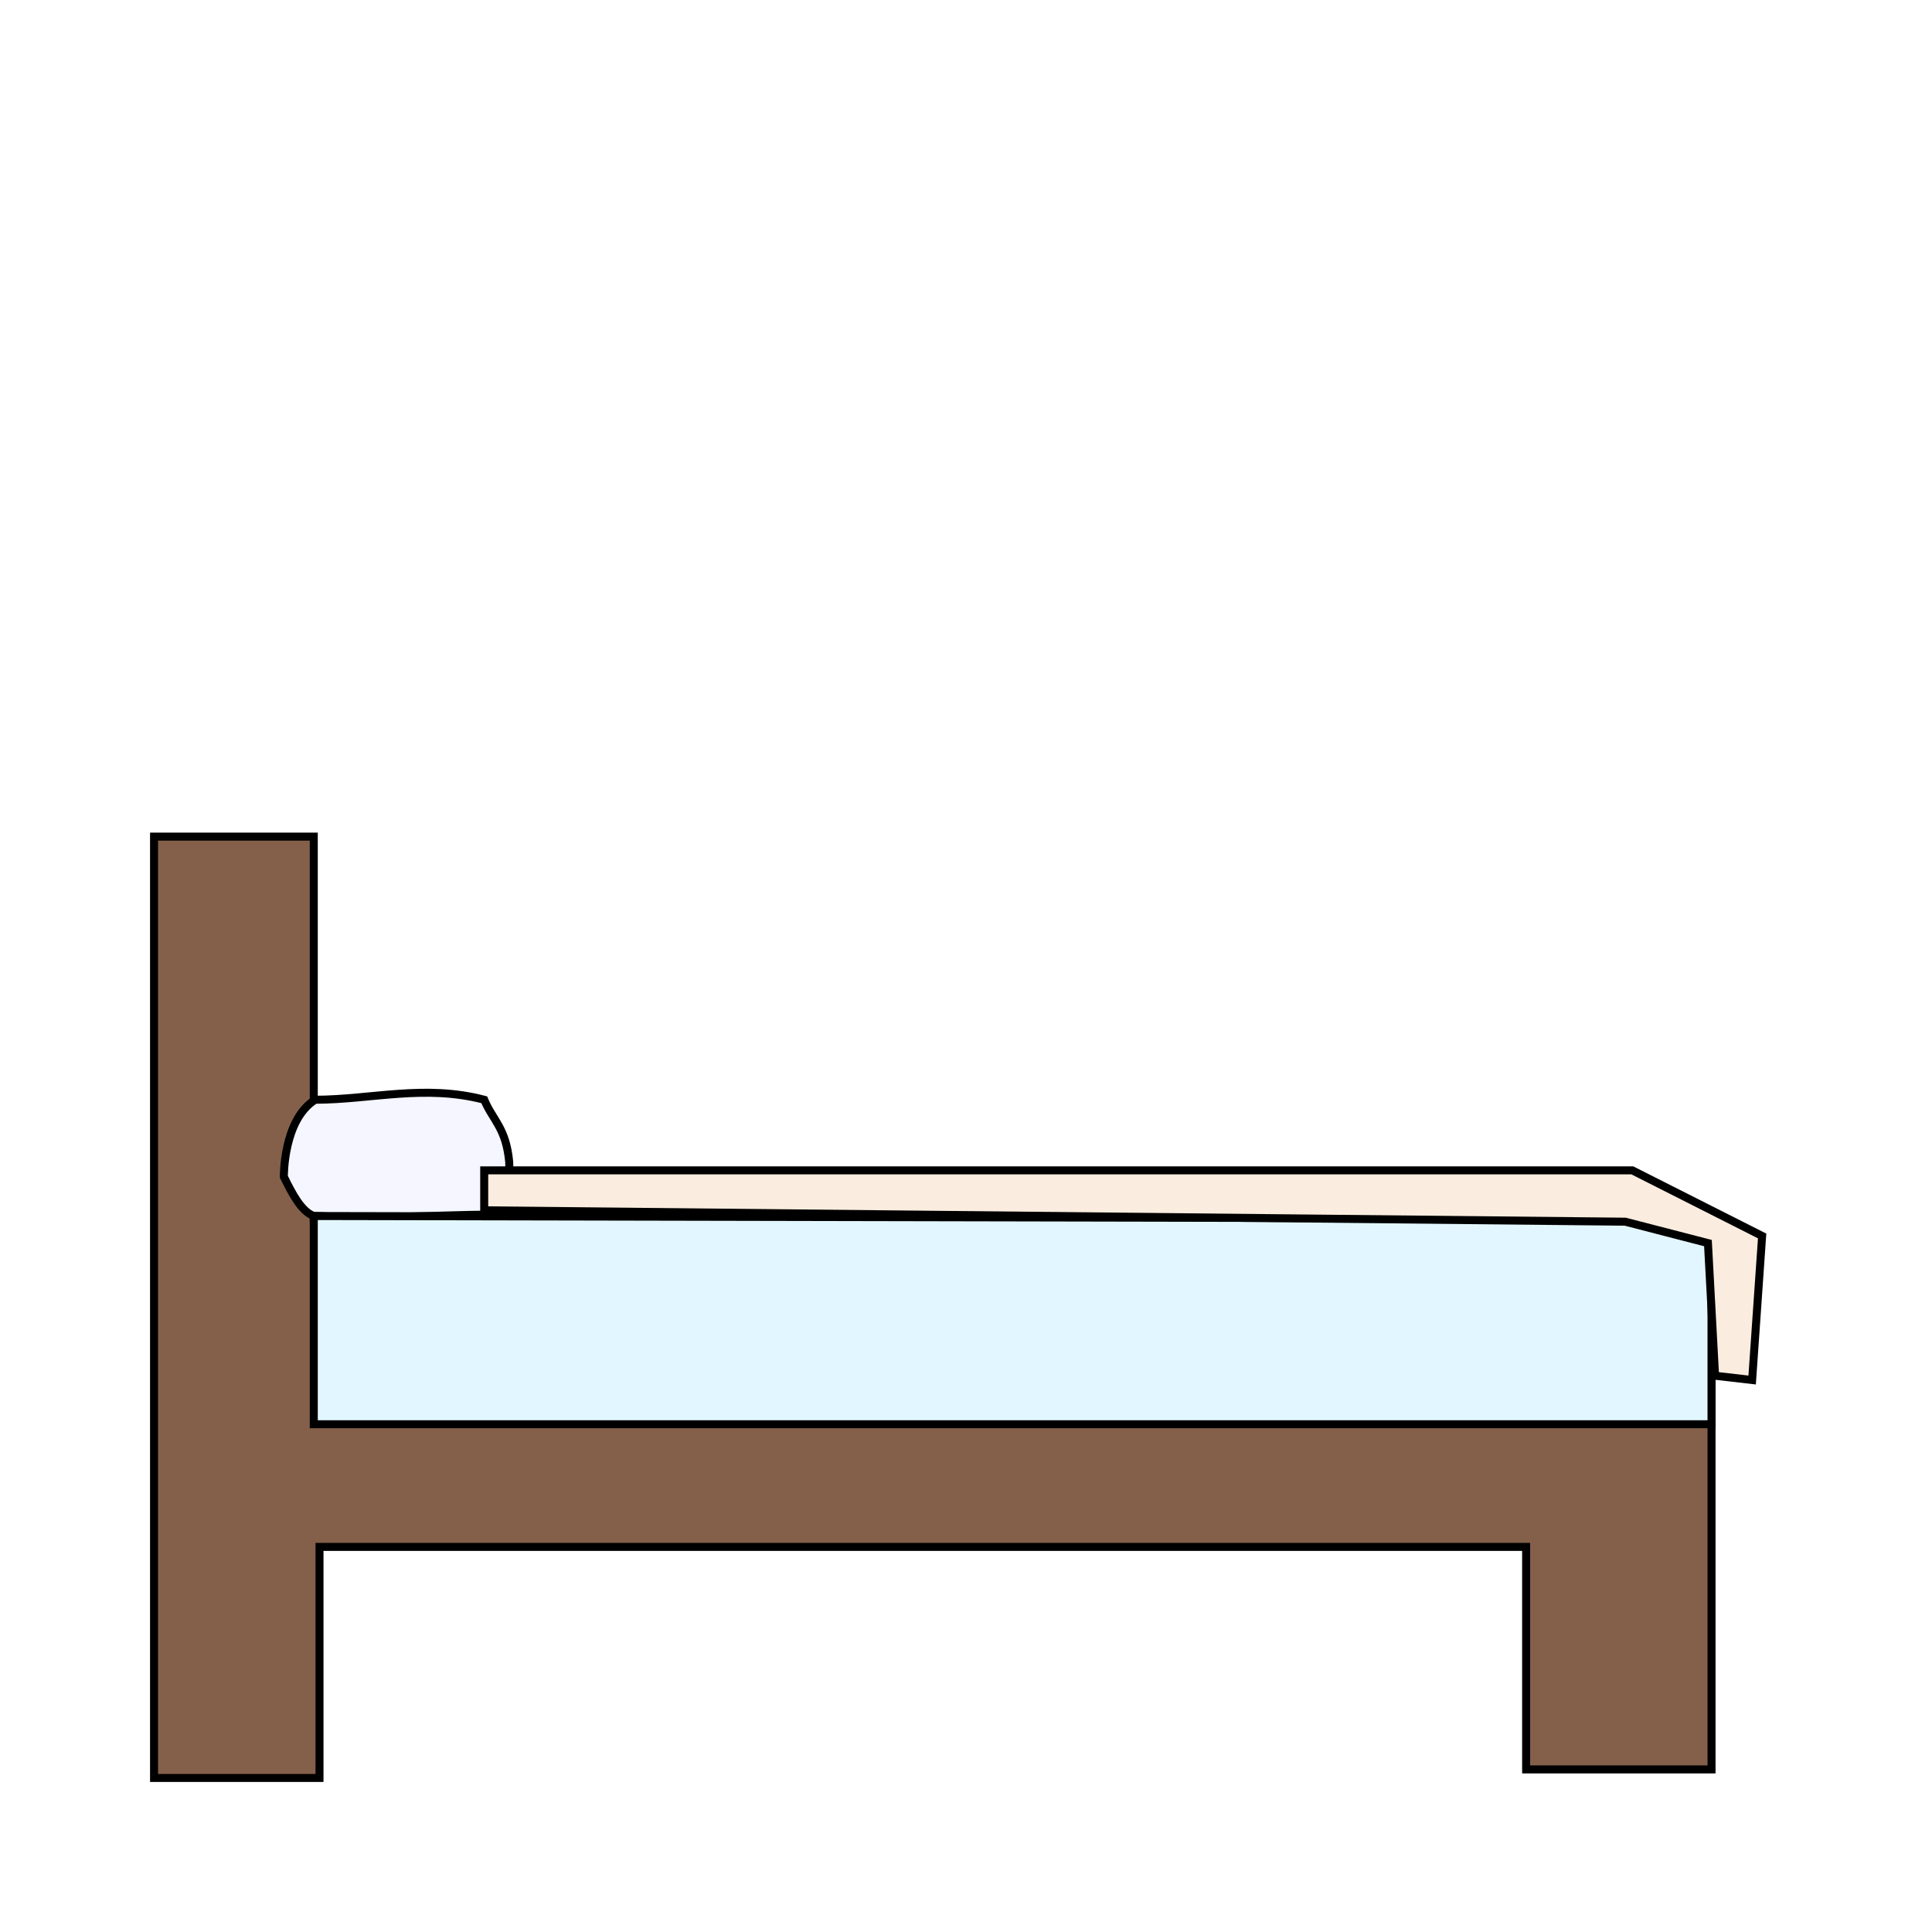
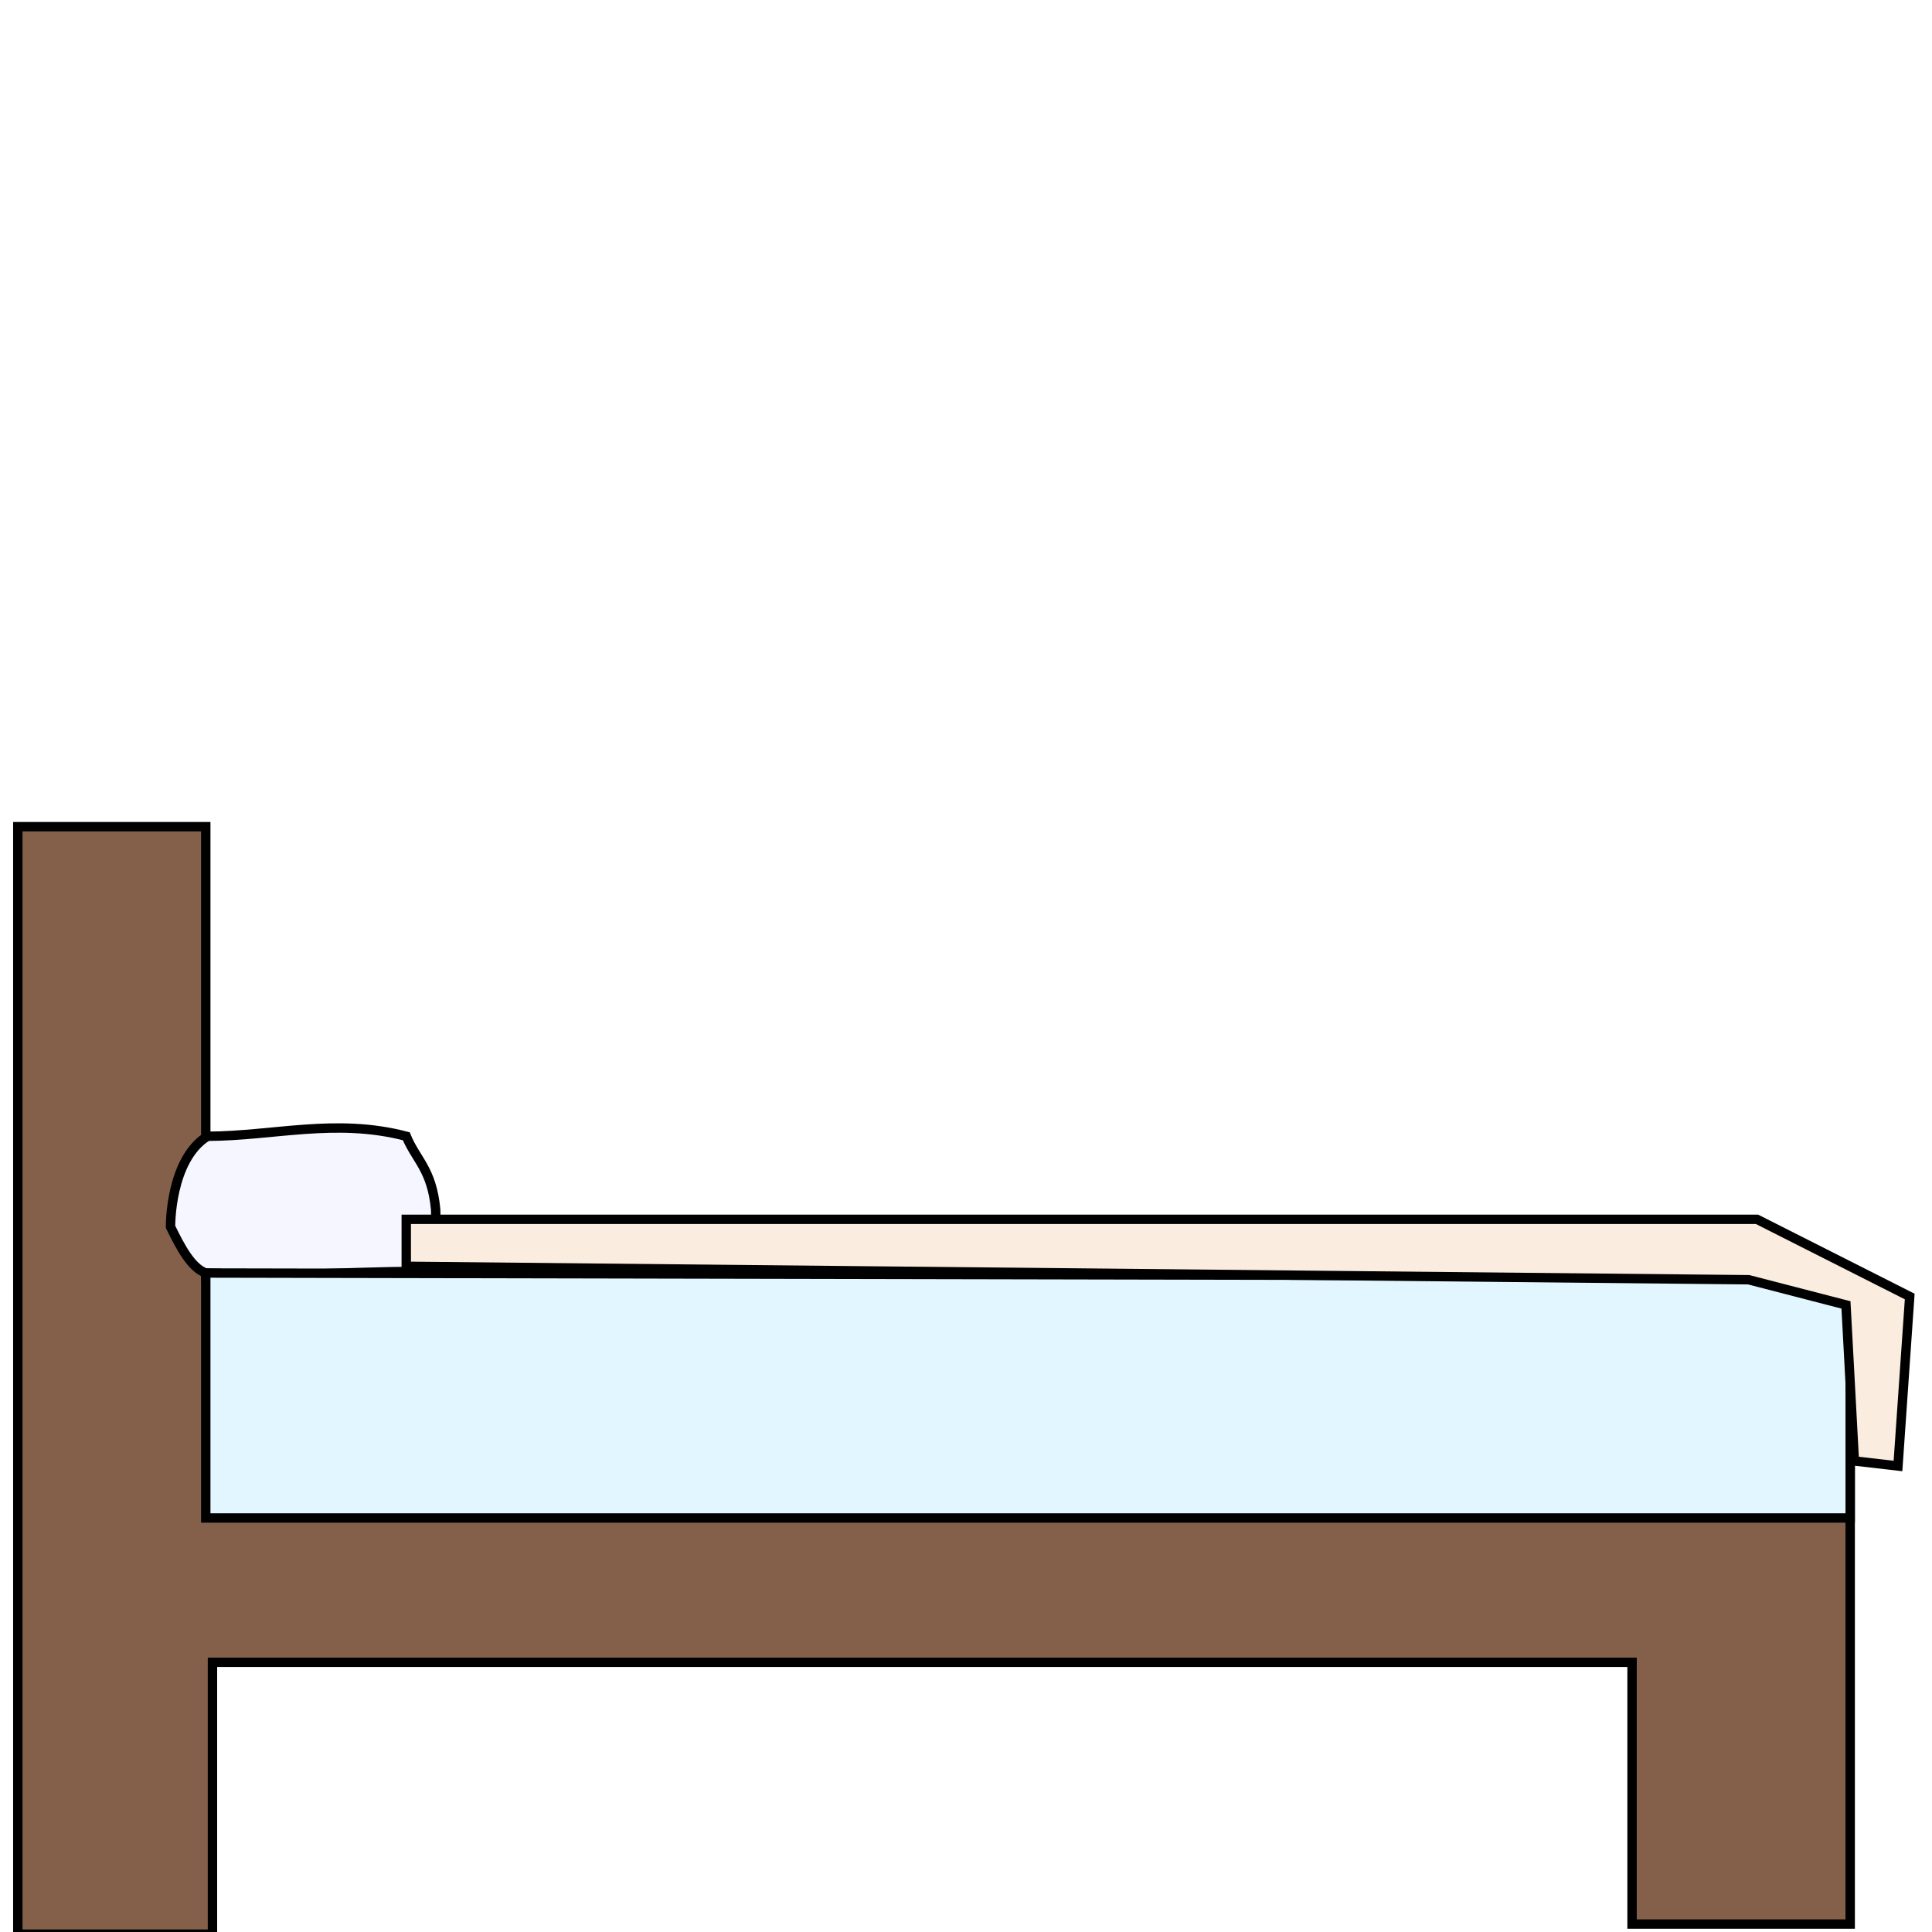
<svg xmlns="http://www.w3.org/2000/svg" id="svg1804" version="1.1" viewBox="0 0 64 64" height="64mm" width="64mm">
  <defs id="defs1798" />
  <g transform="translate(0,-233)" id="layer1">
-     <path id="path2349" d="m 5.103,260.714 v 31.183 h 5.481 v -7.654 h 39.971 v 7.371 h 6.142 V 273.376 H 10.394 v -12.662 z" style="fill:#84604a;stroke:#000000;stroke-width:0.265px;stroke-linecap:butt;stroke-linejoin:miter;stroke-opacity:1;fill-opacity:1" />
-     <path id="path2351" d="m 10.442,269.431 c 1.865,-0.005 3.617,-0.52 5.599,0 0.279,0.675 0.719,0.924 0.827,2.055 0.055,1.087 -0.365,1.224 -0.591,1.748 -1.956,0.017 -3.46,0.147 -5.882,0.047 -0.411,-0.153 -0.705,-0.714 -0.992,-1.299 0,0 -0.024,-1.89 1.039,-2.551 z" style="fill:#f5f6ff;stroke:#000000;stroke-width:0.265px;stroke-linecap:butt;stroke-linejoin:miter;stroke-opacity:1;fill-opacity:1" />
-     <path id="path2355" d="m 10.394,273.282 v 6.898 h 46.302 v -6.804 z" style="fill:#e2f6ff;fill-opacity:1;stroke:#000000;stroke-width:0.265px;stroke-linecap:butt;stroke-linejoin:miter;stroke-opacity:1" />
-     <path id="path2357" d="m 16.04,273.093 v -1.323 h 38.034 l 4.299,2.173 -0.331,4.772 -1.228,-0.142 -0.236,-4.394 -2.74,-0.709 z" style="fill:#faeddf;stroke:#000000;stroke-width:0.265px;stroke-linecap:butt;stroke-linejoin:miter;stroke-opacity:1;fill-opacity:1" />
+     <path id="path2349" d="m 0.59,260.385 v 36.686 h 6.448 v -9.005 H 54.064 v 8.671 h 7.226 V 275.282 H 6.816 v -14.897 z" style="fill:#84604a;fill-opacity:1;stroke:#000000;stroke-width:0.311px;stroke-linecap:butt;stroke-linejoin:miter;stroke-opacity:1" />
+     <path id="path2351" d="m 6.871,270.64 c 2.194,-0.006 4.255,-0.612 6.587,0 0.329,0.795 0.845,1.087 0.973,2.418 0.065,1.278 -0.429,1.44 -0.695,2.057 -2.301,0.02 -4.071,0.173 -6.92,0.056 -0.483,-0.18 -0.829,-0.84 -1.167,-1.529 0,0 -0.028,-2.223 1.223,-3.002 z" style="fill:#f5f6ff;fill-opacity:1;stroke:#000000;stroke-width:0.311px;stroke-linecap:butt;stroke-linejoin:miter;stroke-opacity:1" />
+     <path id="path2355" d="m 6.816,275.17 v 8.115 h 54.474 v -8.004 z" style="fill:#e2f6ff;fill-opacity:1;stroke:#000000;stroke-width:0.311px;stroke-linecap:butt;stroke-linejoin:miter;stroke-opacity:1" />
+     <path id="path2357" d="m 13.458,274.948 v -1.556 h 44.746 l 5.058,2.557 -0.389,5.614 -1.445,-0.167 -0.278,-5.169 -3.224,-0.834 z" style="fill:#faeddf;fill-opacity:1;stroke:#000000;stroke-width:0.311px;stroke-linecap:butt;stroke-linejoin:miter;stroke-opacity:1" />
  </g>
</svg>
